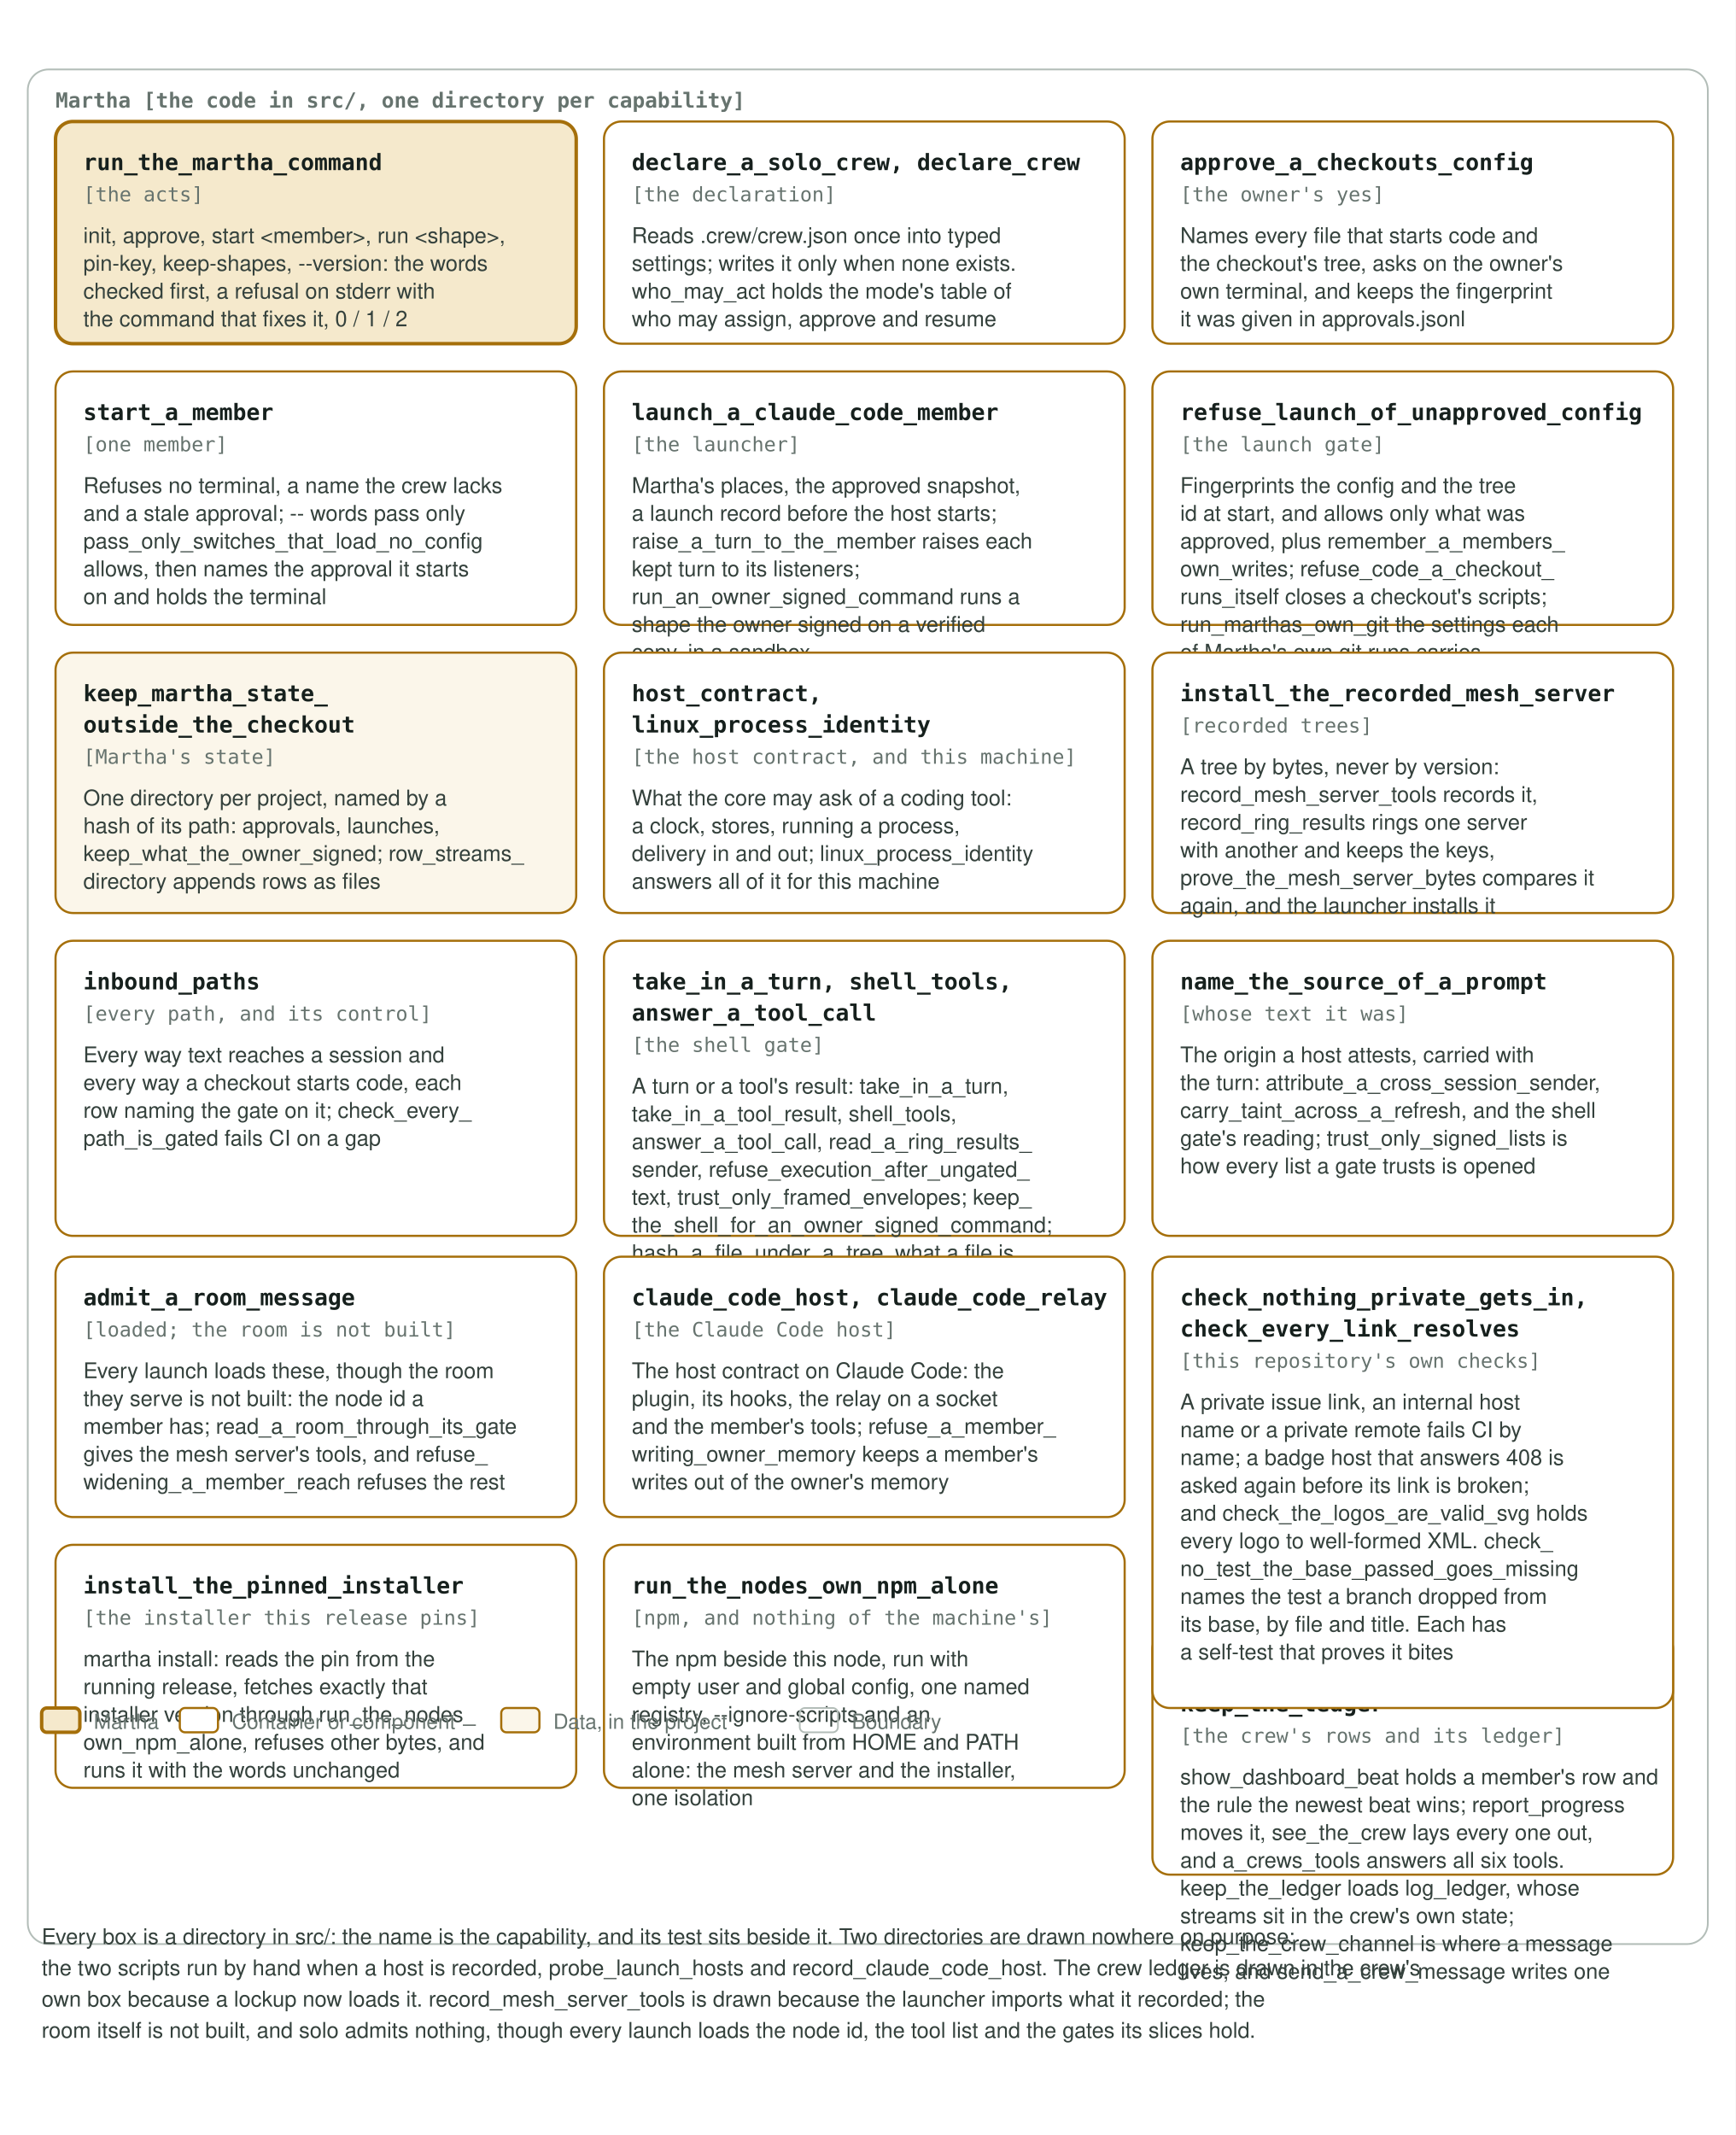
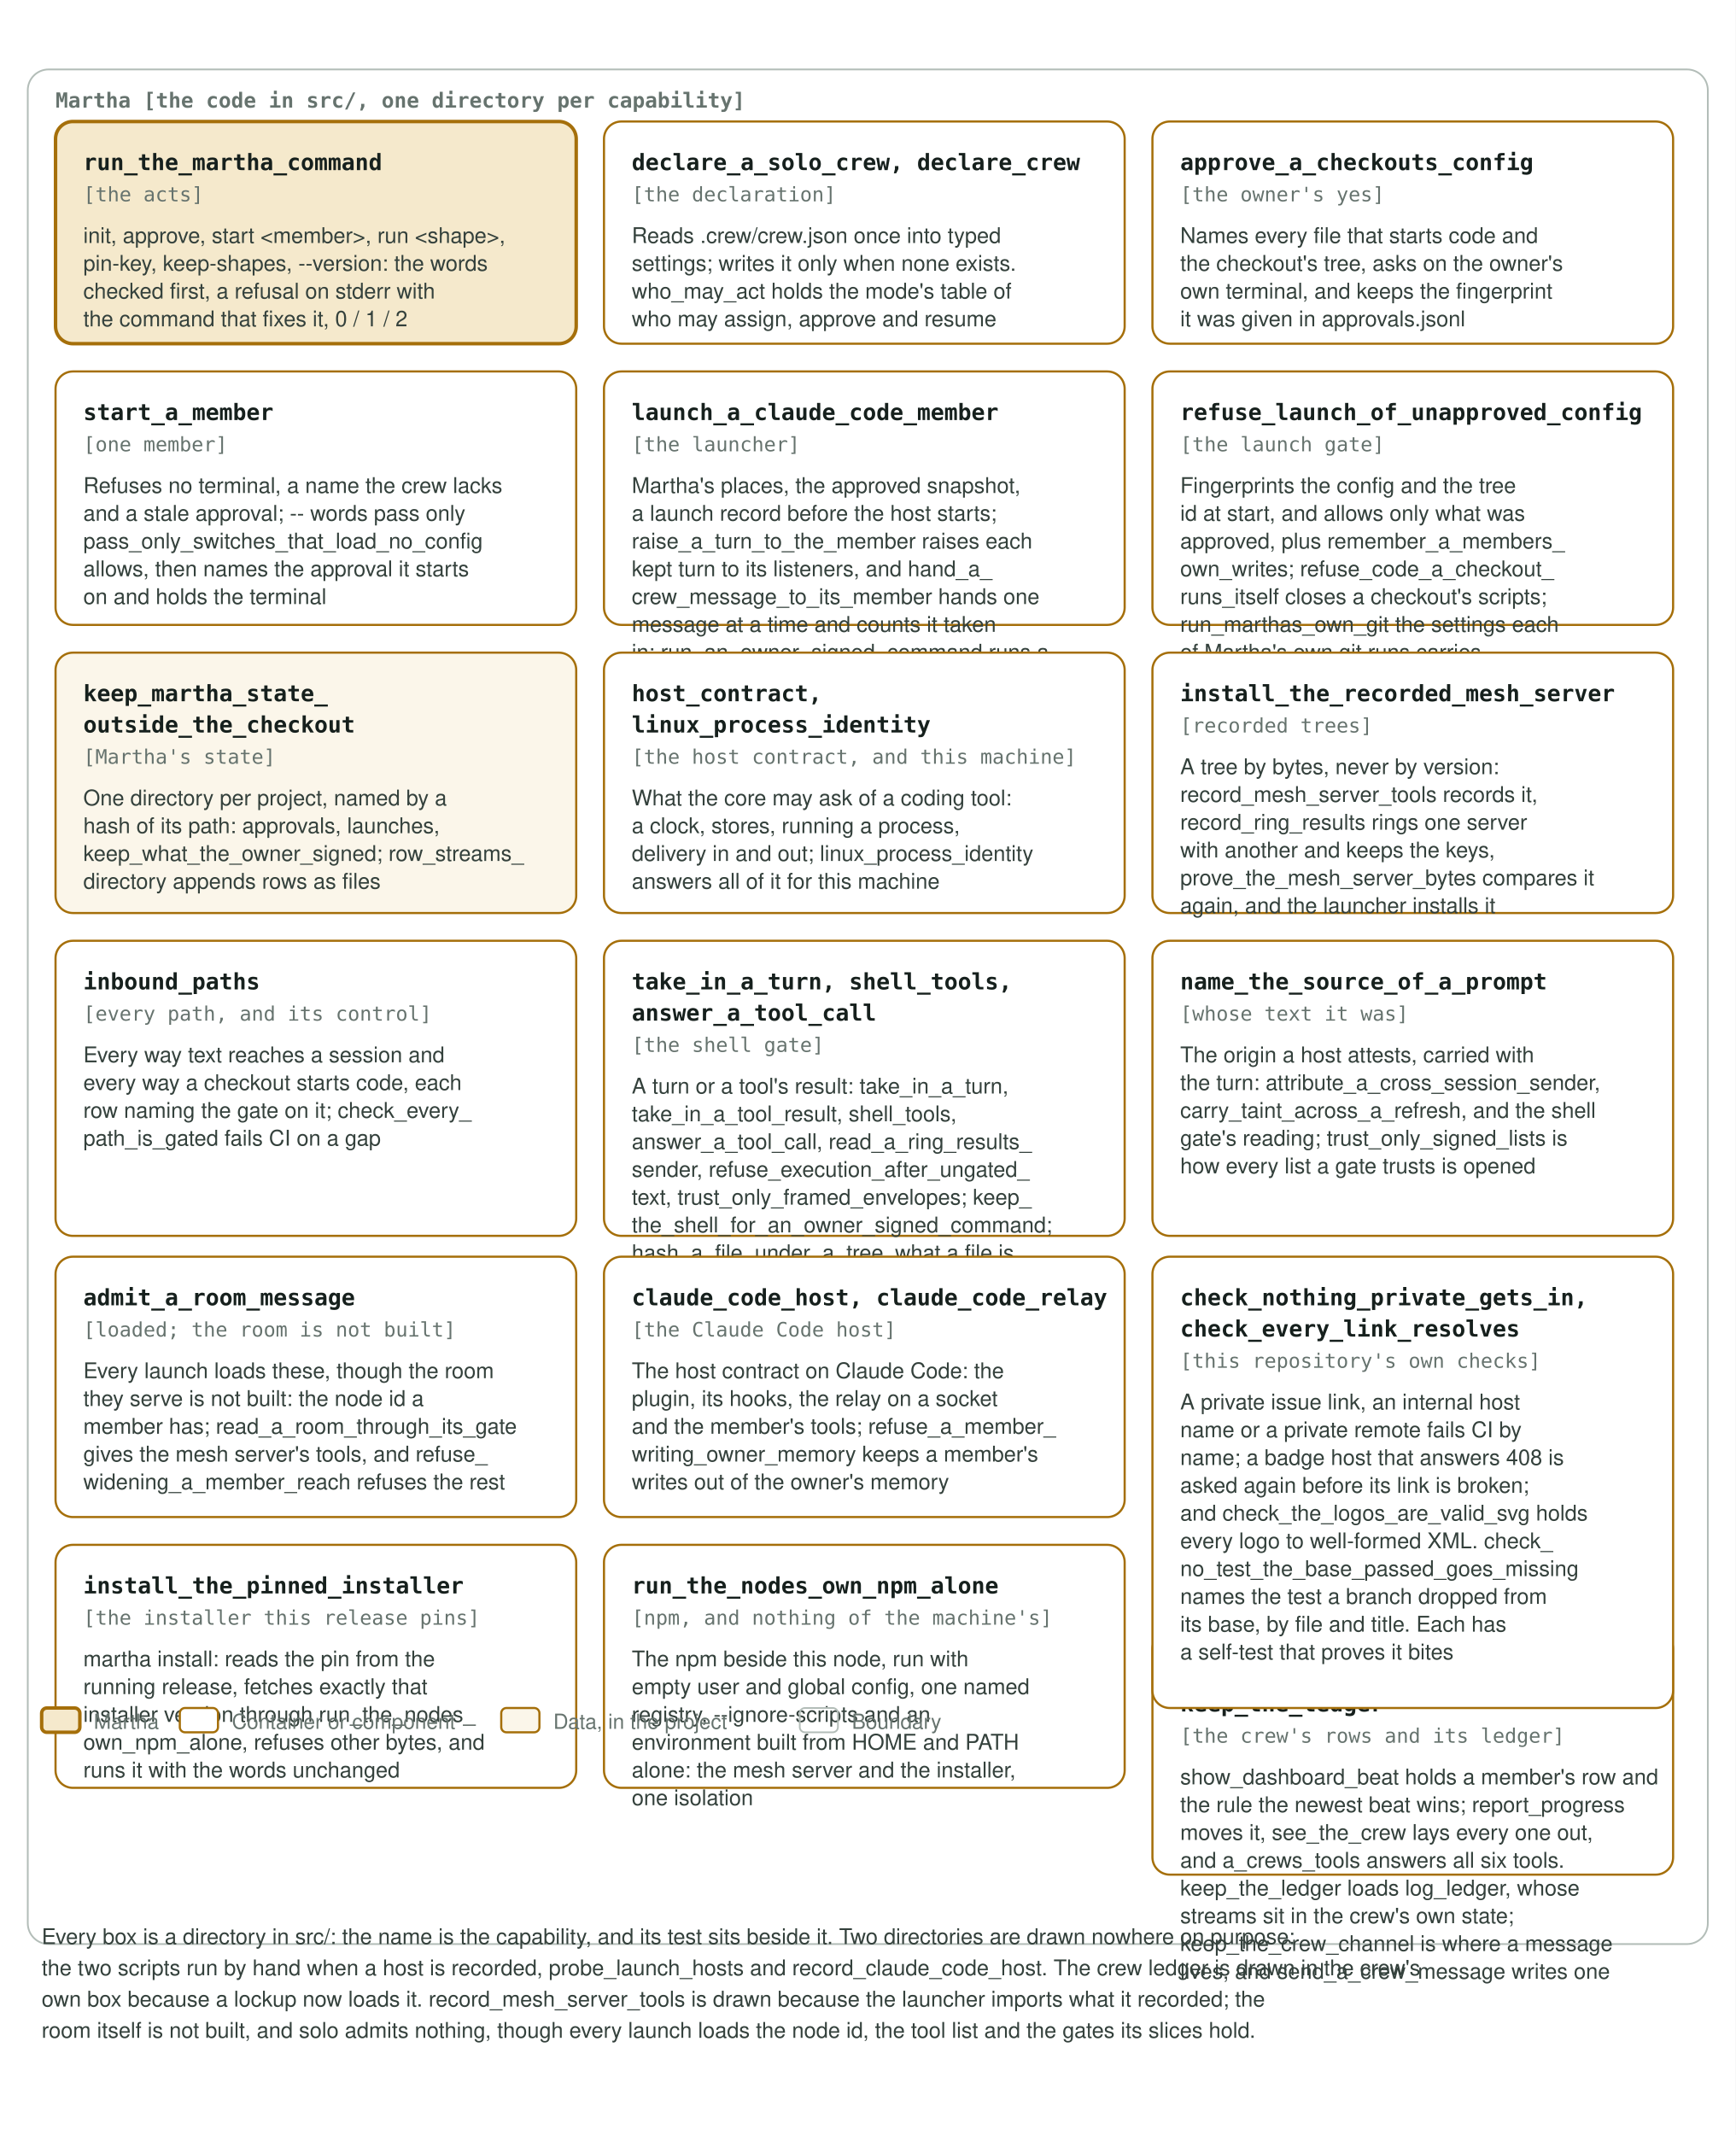
<svg xmlns="http://www.w3.org/2000/svg" viewBox="0 0 1000 1230" role="img" aria-label="Martha components">
  <style>
.t-name { font-family: "Atkinson Hyperlegible", "Segoe UI", system-ui, -apple-system, Helvetica, Arial, sans-serif; font-size: 15px; font-weight: 700; }
.t-desc { font-family: "Atkinson Hyperlegible", "Segoe UI", system-ui, -apple-system, Helvetica, Arial, sans-serif; font-size: 12.5px; }
.t-rel { font-family: "Atkinson Hyperlegible", "Segoe UI", system-ui, -apple-system, Helvetica, Arial, sans-serif; font-size: 11.5px; paint-order: stroke; stroke-width: 4px; stroke-linejoin: round; }
.t-code { font-family: "JetBrains Mono", ui-monospace, Menlo, Consolas, monospace; font-size: 13px; font-weight: 600; }
.t-type { font-family: "JetBrains Mono", ui-monospace, Menlo, Consolas, monospace; font-size: 11.5px; }
.t-bound { font-family: "JetBrains Mono", ui-monospace, Menlo, Consolas, monospace; font-size: 12px; font-weight: 600; }
.t-leg { font-family: "Atkinson Hyperlegible", "Segoe UI", system-ui, -apple-system, Helvetica, Arial, sans-serif; font-size: 12px; }
.edge { fill: none; stroke-width: 1.25; }
.edge-team { fill: none; stroke-width: 1.25; stroke-dasharray: 5 4; }
.bg { fill: #FFFFFF; }
.b-sys { fill: #F5E9CC; stroke: #A56F0A; stroke-width: 2; }
.b-per { fill: #E3EBF2; stroke: #3B5B7A; stroke-width: 1.25; }
.b-mac { fill: #E6E4EE; stroke: #5E5A78; stroke-width: 1.25; stroke-dasharray: 5 4; }
.b-ext { fill: #ECEFED; stroke: #8A9791; stroke-width: 1.25; }
.b-cmp { fill: #FFFFFF; stroke: #A56F0A; stroke-width: 1.25; }
.b-dat { fill: #FBF6EA; stroke: #A56F0A; stroke-width: 1.25; }
.b-team { fill: #FFFFFF; stroke: #5E5A78; stroke-width: 1.25; stroke-dasharray: 5 4; }
.b-later { fill: #F3F4F3; stroke: #8A9791; stroke-width: 1.25; stroke-dasharray: 5 4; }
.bound { fill: none; stroke: #B3BDB8; stroke-width: 1; }
.head { fill: #3B5B7A; }
.t-name, .t-code { fill: #16201D; }
.t-type, .t-bound, .t-leg { fill: #66736E; }
.t-desc { fill: #34413C; }
.t-rel { fill: #66736E; stroke: #FFFFFF; }
.edge, .edge-team { stroke: #8A9791; }
.arrowhead { fill: #8A9791; }
@media (prefers-color-scheme: dark) {
.bg { fill: #171F1C; }
.b-sys { fill: #3A2E13; stroke: #E3AA3C; }
.b-per { fill: #1D2A36; stroke: #8EB4D8; }
.b-mac { fill: #26243A; stroke: #A9A4C8; }
.b-ext { fill: #1C2421; stroke: #7D8B85; }
.b-cmp { fill: #171F1C; stroke: #E3AA3C; }
.b-dat { fill: #2A2414; stroke: #E3AA3C; }
.b-team { fill: #171F1C; stroke: #A9A4C8; }
.b-later { fill: #1C2421; stroke: #7D8B85; }
.bound { stroke: #4A5752; }
.head { fill: #8EB4D8; }
.t-name, .t-code { fill: #E6ECE9; }
.t-type, .t-bound, .t-leg { fill: #93A09A; }
.t-desc { fill: #C3CDC8; }
.t-rel { fill: #93A09A; stroke: #171F1C; }
.edge, .edge-team { stroke: #7D8B85; }
.arrowhead { fill: #7D8B85; }
}
</style>
  <defs>
    <marker id="a" viewBox="0 0 10 10" refX="9" refY="5" markerWidth="7" markerHeight="7" orient="auto-start-reverse">
      <path class="arrowhead" d="M0 0L10 5L0 10z" />
    </marker>
  </defs>
  <rect class="bg" x="0" y="0" width="1000" height="1230" />
  <rect class="bound" x="16" y="40" width="968" height="1080" rx="12" />
  <text class="t-bound" x="32" y="62">Martha [the code in src/, one directory per capability]</text>
  <rect class="b-sys" x="32" y="70" width="300" height="128" rx="10" />
  <text class="t-code" x="48" y="98">run_the_martha_command</text>
  <text class="t-type" x="48" y="116">[the acts]</text>
  <text class="t-desc" x="48" y="140">init, approve, start &lt;member&gt;, run &lt;shape&gt;,</text>
  <text class="t-desc" x="48" y="156">pin-key, keep-shapes, --version: the words</text>
  <text class="t-desc" x="48" y="172">checked first, a refusal on stderr with</text>
  <text class="t-desc" x="48" y="188">the command that fixes it, 0 / 1 / 2</text>
  <rect class="b-cmp" x="348" y="70" width="300" height="128" rx="10" />
  <text class="t-code" x="364" y="98">declare_a_solo_crew, declare_crew</text>
  <text class="t-type" x="364" y="116">[the declaration]</text>
  <text class="t-desc" x="364" y="140">Reads .crew/crew.json once into typed</text>
  <text class="t-desc" x="364" y="156">settings; writes it only when none exists.</text>
  <text class="t-desc" x="364" y="172">who_may_act holds the mode's table of</text>
  <text class="t-desc" x="364" y="188">who may assign, approve and resume</text>
  <rect class="b-cmp" x="664" y="70" width="300" height="128" rx="10" />
  <text class="t-code" x="680" y="98">approve_a_checkouts_config</text>
  <text class="t-type" x="680" y="116">[the owner's yes]</text>
  <text class="t-desc" x="680" y="140">Names every file that starts code and</text>
  <text class="t-desc" x="680" y="156">the checkout's tree, asks on the owner's</text>
  <text class="t-desc" x="680" y="172">own terminal, and keeps the fingerprint</text>
  <text class="t-desc" x="680" y="188">it was given in approvals.jsonl</text>
  <rect class="b-cmp" x="32" y="214" width="300" height="146" rx="10" />
  <text class="t-code" x="48" y="242">start_a_member</text>
  <text class="t-type" x="48" y="260">[one member]</text>
  <text class="t-desc" x="48" y="284">Refuses no terminal, a name the crew lacks</text>
  <text class="t-desc" x="48" y="300">and a stale approval; -- words pass only</text>
  <text class="t-desc" x="48" y="316">pass_only_switches_that_load_no_config</text>
  <text class="t-desc" x="48" y="332">allows, then names the approval it starts</text>
  <text class="t-desc" x="48" y="348">on and holds the terminal</text>
  <rect class="b-cmp" x="348" y="214" width="300" height="146" rx="10" />
  <text class="t-code" x="364" y="242">launch_a_claude_code_member</text>
  <text class="t-type" x="364" y="260">[the launcher]</text>
  <text class="t-desc" x="364" y="284">Martha's places, the approved snapshot,</text>
  <text class="t-desc" x="364" y="300">a launch record before the host starts;</text>
  <text class="t-desc" x="364" y="316">raise_a_turn_to_the_member raises each</text>
-   <text class="t-desc" x="364" y="332">kept turn to its listeners;</text>
-   <text class="t-desc" x="364" y="348">run_an_owner_signed_command runs a</text>
-   <text class="t-desc" x="364" y="364">shape the owner signed on a verified</text>
-   <text class="t-desc" x="364" y="380">copy, in a sandbox</text>
+   <text class="t-desc" x="364" y="332">kept turn to its listeners, and hand_a_</text>
+   <text class="t-desc" x="364" y="348">crew_message_to_its_member hands one</text>
+   <text class="t-desc" x="364" y="364">message at a time and counts it taken</text>
+   <text class="t-desc" x="364" y="380">in; run_an_owner_signed_command runs a</text>
+   <text class="t-desc" x="364" y="396">shape the owner signed on a verified</text>
+   <text class="t-desc" x="364" y="412">copy, in a sandbox</text>
  <rect class="b-cmp" x="664" y="214" width="300" height="146" rx="10" />
  <text class="t-code" x="680" y="242">refuse_launch_of_unapproved_config</text>
  <text class="t-type" x="680" y="260">[the launch gate]</text>
  <text class="t-desc" x="680" y="284">Fingerprints the config and the tree</text>
  <text class="t-desc" x="680" y="300">id at start, and allows only what was</text>
  <text class="t-desc" x="680" y="316">approved, plus remember_a_members_</text>
  <text class="t-desc" x="680" y="332">own_writes; refuse_code_a_checkout_</text>
  <text class="t-desc" x="680" y="348">runs_itself closes a checkout's scripts;</text>
  <text class="t-desc" x="680" y="364">run_marthas_own_git the settings each</text>
  <text class="t-desc" x="680" y="380">of Martha's own git runs carries</text>
  <rect class="b-dat" x="32" y="376" width="300" height="150" rx="10" />
  <text class="t-code" x="48" y="404">keep_martha_state_</text>
  <text class="t-code" x="48" y="422">outside_the_checkout</text>
  <text class="t-type" x="48" y="440">[Martha's state]</text>
  <text class="t-desc" x="48" y="464">One directory per project, named by a</text>
  <text class="t-desc" x="48" y="480">hash of its path: approvals, launches,</text>
  <text class="t-desc" x="48" y="496">keep_what_the_owner_signed; row_streams_</text>
  <text class="t-desc" x="48" y="512">directory appends rows as files</text>
  <rect class="b-cmp" x="348" y="376" width="300" height="150" rx="10" />
  <text class="t-code" x="364" y="404">host_contract,</text>
  <text class="t-code" x="364" y="422">linux_process_identity</text>
  <text class="t-type" x="364" y="440">[the host contract, and this machine]</text>
  <text class="t-desc" x="364" y="464">What the core may ask of a coding tool:</text>
  <text class="t-desc" x="364" y="480">a clock, stores, running a process,</text>
  <text class="t-desc" x="364" y="496">delivery in and out; linux_process_identity</text>
  <text class="t-desc" x="364" y="512">answers all of it for this machine</text>
  <rect class="b-cmp" x="664" y="376" width="300" height="150" rx="10" />
  <text class="t-code" x="680" y="404">install_the_recorded_mesh_server</text>
  <text class="t-type" x="680" y="422">[recorded trees]</text>
  <text class="t-desc" x="680" y="446">A tree by bytes, never by version:</text>
  <text class="t-desc" x="680" y="462">record_mesh_server_tools records it,</text>
  <text class="t-desc" x="680" y="478">record_ring_results rings one server</text>
  <text class="t-desc" x="680" y="494">with another and keeps the keys,</text>
  <text class="t-desc" x="680" y="510">prove_the_mesh_server_bytes compares it</text>
  <text class="t-desc" x="680" y="526">again, and the launcher installs it</text>
  <rect class="b-cmp" x="32" y="542" width="300" height="170" rx="10" />
  <text class="t-code" x="48" y="570">inbound_paths</text>
  <text class="t-type" x="48" y="588">[every path, and its control]</text>
  <text class="t-desc" x="48" y="612">Every way text reaches a session and</text>
  <text class="t-desc" x="48" y="628">every way a checkout starts code, each</text>
  <text class="t-desc" x="48" y="644">row naming the gate on it; check_every_</text>
  <text class="t-desc" x="48" y="660">path_is_gated fails CI on a gap</text>
  <rect class="b-cmp" x="348" y="542" width="300" height="170" rx="10" />
  <text class="t-code" x="364" y="570">take_in_a_turn, shell_tools,</text>
  <text class="t-code" x="364" y="588">answer_a_tool_call</text>
  <text class="t-type" x="364" y="606">[the shell gate]</text>
  <text class="t-desc" x="364" y="630">A turn or a tool's result: take_in_a_turn,</text>
  <text class="t-desc" x="364" y="646">take_in_a_tool_result, shell_tools,</text>
  <text class="t-desc" x="364" y="662">answer_a_tool_call, read_a_ring_results_</text>
  <text class="t-desc" x="364" y="678">sender, refuse_execution_after_ungated_</text>
  <text class="t-desc" x="364" y="694">text, trust_only_framed_envelopes; keep_</text>
  <text class="t-desc" x="364" y="710">the_shell_for_an_owner_signed_command;</text>
  <text class="t-desc" x="364" y="726">hash_a_file_under_a_tree, what a file is</text>
  <rect class="b-cmp" x="664" y="542" width="300" height="170" rx="10" />
  <text class="t-code" x="680" y="570">name_the_source_of_a_prompt</text>
  <text class="t-type" x="680" y="588">[whose text it was]</text>
  <text class="t-desc" x="680" y="612">The origin a host attests, carried with</text>
  <text class="t-desc" x="680" y="628">the turn: attribute_a_cross_session_sender,</text>
  <text class="t-desc" x="680" y="644">carry_taint_across_a_refresh, and the shell</text>
  <text class="t-desc" x="680" y="660">gate's reading; trust_only_signed_lists is</text>
  <text class="t-desc" x="680" y="676">how every list a gate trusts is opened</text>
  <rect class="b-cmp" x="32" y="890" width="300" height="140" rx="10" />
  <text class="t-code" x="48" y="918">install_the_pinned_installer</text>
  <text class="t-type" x="48" y="936">[the installer this release pins]</text>
  <text class="t-desc" x="48" y="960">martha install: reads the pin from the</text>
  <text class="t-desc" x="48" y="976">running release, fetches exactly that</text>
  <text class="t-desc" x="48" y="992">installer version through run_the_nodes_</text>
  <text class="t-desc" x="48" y="1008">own_npm_alone, refuses other bytes, and</text>
  <text class="t-desc" x="48" y="1024">runs it with the words unchanged</text>
  <rect class="b-cmp" x="664" y="940" width="300" height="140" rx="10" />
  <text class="t-code" x="680" y="968">show_dashboard_beat,</text>
  <text class="t-code" x="680" y="986">keep_the_ledger</text>
  <text class="t-type" x="680" y="1004">[the crew's rows and its ledger]</text>
  <text class="t-desc" x="680" y="1028">show_dashboard_beat holds a member's row and</text>
  <text class="t-desc" x="680" y="1044">the rule the newest beat wins; report_progress</text>
  <text class="t-desc" x="680" y="1060">moves it, see_the_crew lays every one out,</text>
  <text class="t-desc" x="680" y="1076">and a_crews_tools answers all six tools.</text>
  <text class="t-desc" x="680" y="1092">keep_the_ledger loads log_ledger, whose</text>
  <text class="t-desc" x="680" y="1108">streams sit in the crew's own state;</text>
  <text class="t-desc" x="680" y="1124">keep_the_crew_channel is where a message</text>
  <text class="t-desc" x="680" y="1140">lives, and send_a_crew_message writes one</text>
  <rect class="b-cmp" x="348" y="890" width="300" height="140" rx="10" />
  <text class="t-code" x="364" y="918">run_the_nodes_own_npm_alone</text>
  <text class="t-type" x="364" y="936">[npm, and nothing of the machine's]</text>
  <text class="t-desc" x="364" y="960">The npm beside this node, run with</text>
  <text class="t-desc" x="364" y="976">empty user and global config, one named</text>
  <text class="t-desc" x="364" y="992">registry, --ignore-scripts and an</text>
  <text class="t-desc" x="364" y="1008">environment built from HOME and PATH</text>
  <text class="t-desc" x="364" y="1024">alone: the mesh server and the installer,</text>
  <text class="t-desc" x="364" y="1040">one isolation</text>
  <rect class="b-cmp" x="32" y="724" width="300" height="150" rx="10" />
  <text class="t-code" x="48" y="752">admit_a_room_message</text>
  <text class="t-type" x="48" y="770">[loaded; the room is not built]</text>
  <text class="t-desc" x="48" y="794">Every launch loads these, though the room</text>
  <text class="t-desc" x="48" y="810">they serve is not built: the node id a</text>
  <text class="t-desc" x="48" y="826">member has; read_a_room_through_its_gate</text>
  <text class="t-desc" x="48" y="842">gives the mesh server's tools, and refuse_</text>
  <text class="t-desc" x="48" y="858">widening_a_member_reach refuses the rest</text>
  <rect class="b-cmp" x="348" y="724" width="300" height="150" rx="10" />
  <text class="t-code" x="364" y="752">claude_code_host, claude_code_relay</text>
  <text class="t-type" x="364" y="770">[the Claude Code host]</text>
  <text class="t-desc" x="364" y="794">The host contract on Claude Code: the</text>
  <text class="t-desc" x="364" y="810">plugin, its hooks, the relay on a socket</text>
  <text class="t-desc" x="364" y="826">and the member's tools; refuse_a_member_</text>
  <text class="t-desc" x="364" y="842">writing_owner_memory keeps a member's</text>
  <text class="t-desc" x="364" y="858">writes out of the owner's memory</text>
  <rect class="b-cmp" x="664" y="724" width="300" height="260" rx="10" />
  <text class="t-code" x="680" y="752">check_nothing_private_gets_in,</text>
  <text class="t-code" x="680" y="770">check_every_link_resolves</text>
  <text class="t-type" x="680" y="788">[this repository's own checks]</text>
  <text class="t-desc" x="680" y="812">A private issue link, an internal host</text>
  <text class="t-desc" x="680" y="828">name or a private remote fails CI by</text>
  <text class="t-desc" x="680" y="844">name; a badge host that answers 408 is</text>
  <text class="t-desc" x="680" y="860">asked again before its link is broken;</text>
  <text class="t-desc" x="680" y="876">and check_the_logos_are_valid_svg holds</text>
  <text class="t-desc" x="680" y="892">every logo to well-formed XML. check_</text>
  <text class="t-desc" x="680" y="908">no_test_the_base_passed_goes_missing</text>
  <text class="t-desc" x="680" y="924">names the test a branch dropped from</text>
  <text class="t-desc" x="680" y="940">its base, by file and title. Each has</text>
  <text class="t-desc" x="680" y="956">a self-test that proves it bites</text>
  <text class="t-desc" x="24" y="1120">Every box is a directory in src/: the name is the capability, and its test sits beside it. Two directories are drawn nowhere on purpose:</text>
  <text class="t-desc" x="24" y="1138">the two scripts run by hand when a host is recorded, probe_launch_hosts and record_claude_code_host. The crew ledger is drawn in the crew's</text>
  <text class="t-desc" x="24" y="1156">own box because a lockup now loads it. record_mesh_server_tools is drawn because the launcher imports what it recorded; the</text>
  <text class="t-desc" x="24" y="1174">room itself is not built, and solo admits nothing, though every launch loads the node id, the tool list and the gates its slices hold.</text>
  <rect class="b-sys" x="24" y="984" width="22" height="14" rx="3" />
  <text class="t-leg" x="54" y="996">Martha</text>
  <rect class="b-cmp" x="103.6" y="984" width="22" height="14" rx="3" />
  <text class="t-leg" x="133.6" y="996">Container or component</text>
  <rect class="b-dat" x="288.8" y="984" width="22" height="14" rx="3" />
  <text class="t-leg" x="318.8" y="996">Data, in the project</text>
  <rect class="bound" x="460.8" y="984" width="22" height="14" rx="3" />
  <text class="t-leg" x="490.8" y="996">Boundary</text>
</svg>
